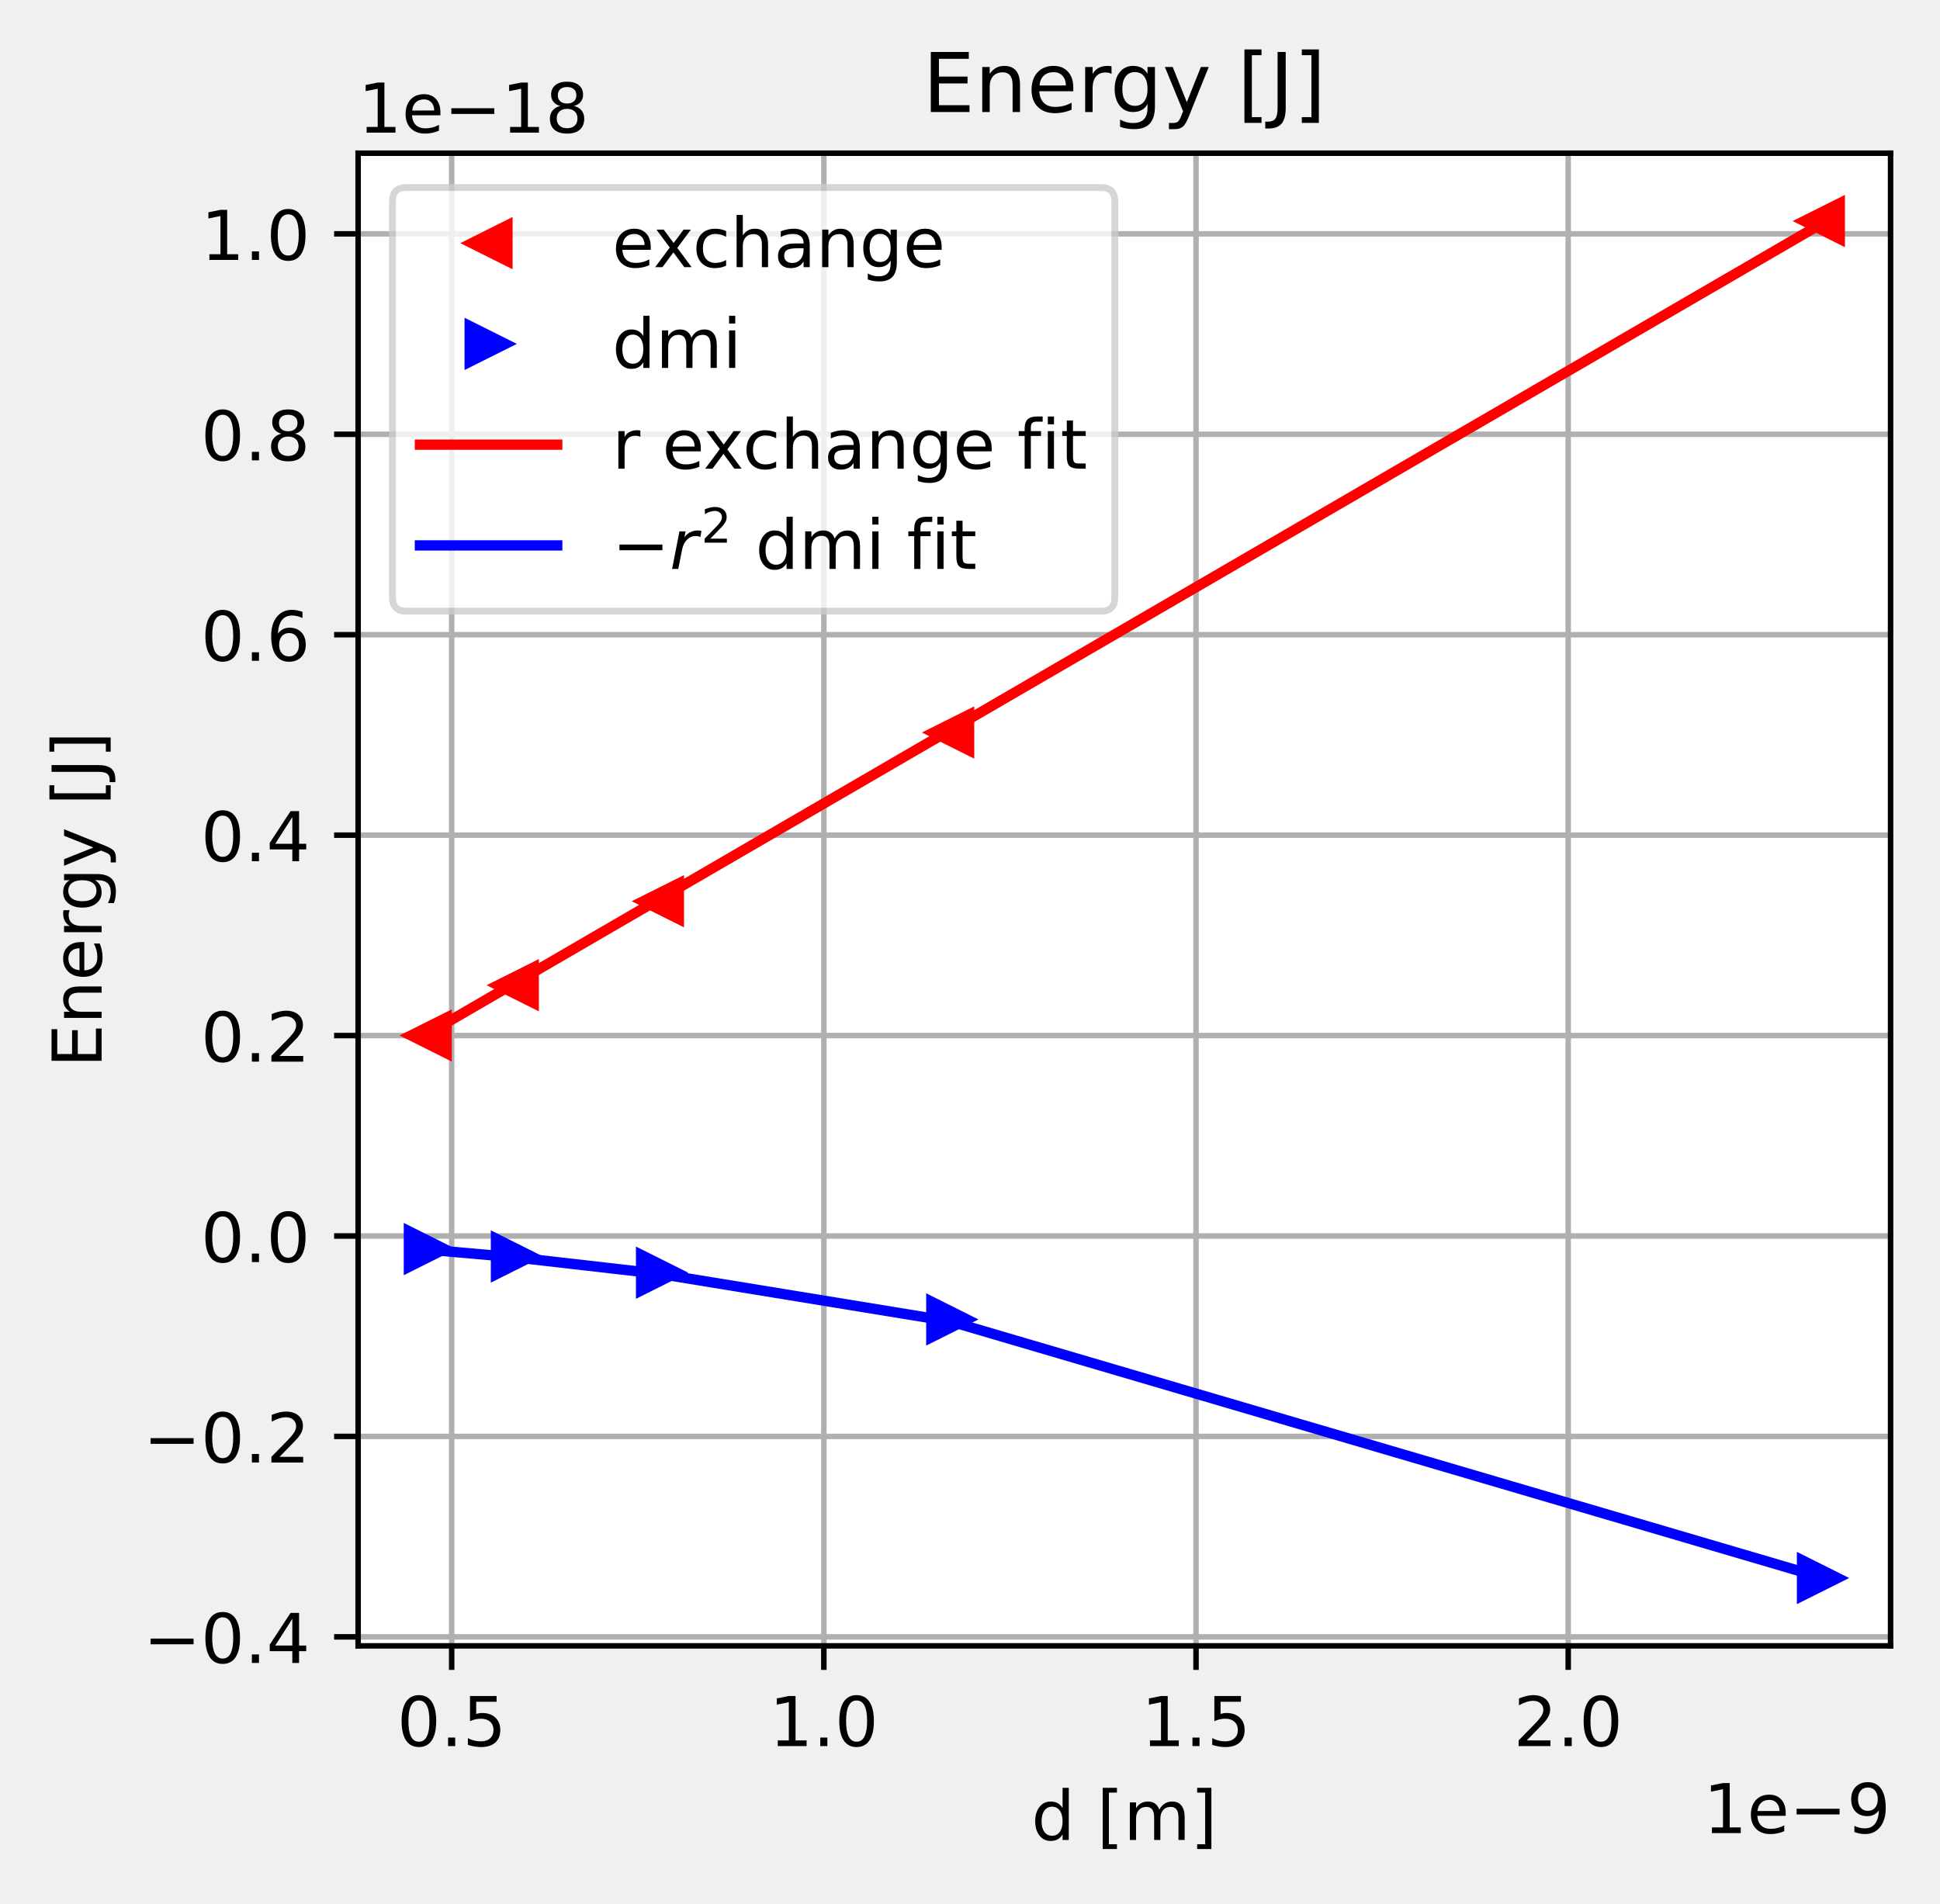
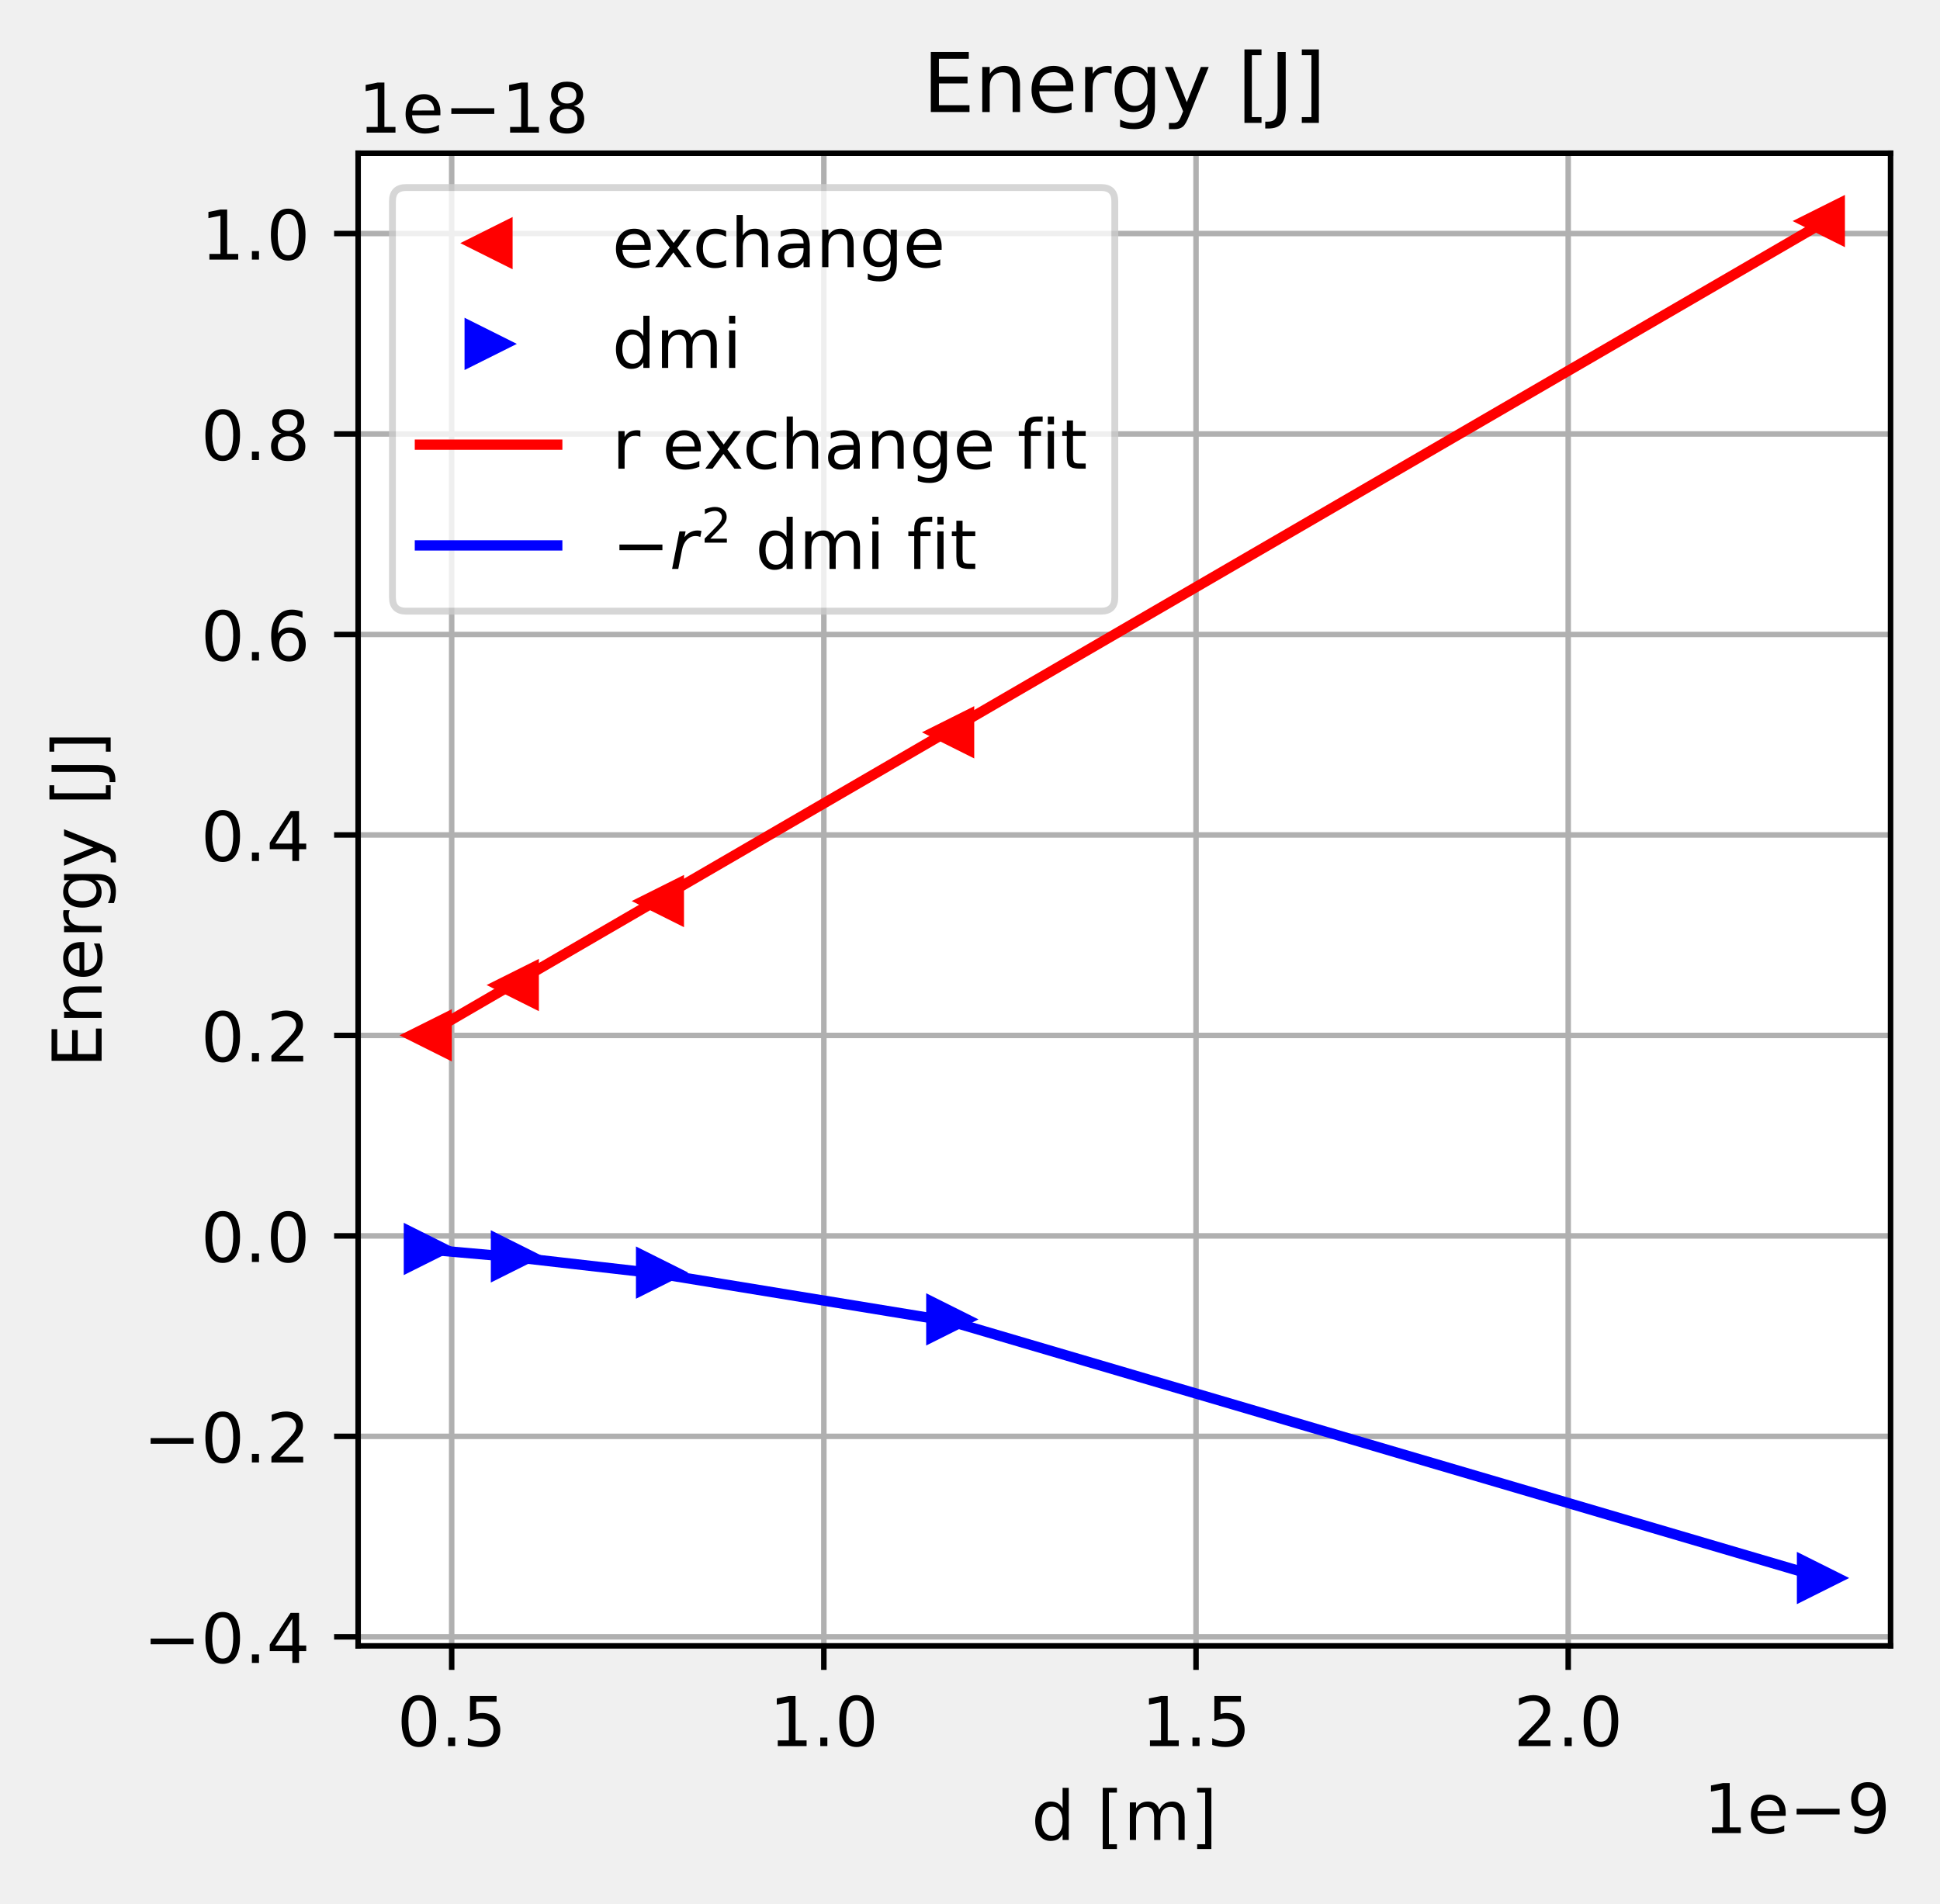
<svg xmlns="http://www.w3.org/2000/svg" xmlns:xlink="http://www.w3.org/1999/xlink" height="277.314pt" version="1.1" viewBox="0 0 282.561 277.314" width="282.561pt">
  <defs>
    <style type="text/css">*{stroke-linecap:butt;stroke-linejoin:round;}</style>
  </defs>
  <g id="figure_1">
    <g id="patch_1">
      <path d="M 0 277.314  L 282.561 277.314  L 282.561 0  L 0 0  z " style="fill:none;" />
    </g>
    <g id="axes_1">
      <g id="patch_2">
        <path d="M 52.161 239.758  L 275.361 239.758  L 275.361 22.318  L 52.161 22.318  z " style="fill:#ffffff;" />
      </g>
      <g id="matplotlib.axis_1">
        <g id="xtick_1">
          <g id="line2d_1">
-             <path clip-path="url(#p288bdb98de)" d="M 65.787 239.758  L 65.787 22.318  " style="fill:none;stroke:#b0b0b0;stroke-linecap:square;stroke-width:0.8;" />
+             <path clip-path="url(#p1b3980ee65)" d="M 65.787 239.758  L 65.787 22.318  " style="fill:none;stroke:#b0b0b0;stroke-linecap:square;stroke-width:0.8;" />
          </g>
          <g id="line2d_2">
            <defs>
-               <path d="M 0 0  L 0 3.5  " id="me25a3de261" style="stroke:#000000;stroke-width:0.8;" />
-             </defs>
-             <g>
-               <use style="stroke:#000000;stroke-width:0.8;" x="65.787" xlink:href="#me25a3de261" y="239.758" />
+               <path d="M 0 0  L 0 3.5  " id="m068a326793" style="stroke:#000000;stroke-width:0.8;" />
+             </defs>
+             <g>
+               <use style="stroke:#000000;stroke-width:0.8;" x="65.787" xlink:href="#m068a326793" y="239.758" />
            </g>
          </g>
          <g id="text_1">
            <g transform="translate(57.83494 254.3566)scale(0.1 -0.1)">
              <defs>
                <path d="M 31.781 66.406  Q 24.172 66.406 20.328 58.906  Q 16.5 51.422 16.5 36.375  Q 16.5 21.391 20.328 13.891  Q 24.172 6.391 31.781 6.391  Q 39.453 6.391 43.281 13.891  Q 47.125 21.391 47.125 36.375  Q 47.125 51.422 43.281 58.906  Q 39.453 66.406 31.781 66.406  z M 31.781 74.219  Q 44.047 74.219 50.516 64.516  Q 56.984 54.828 56.984 36.375  Q 56.984 17.969 50.516 8.266  Q 44.047 -1.422 31.781 -1.422  Q 19.531 -1.422 13.062 8.266  Q 6.594 17.969 6.594 36.375  Q 6.594 54.828 13.062 64.516  Q 19.531 74.219 31.781 74.219  z " id="DejaVuSans-48" />
                <path d="M 10.688 12.406  L 21 12.406  L 21 0  L 10.688 0  z " id="DejaVuSans-46" />
                <path d="M 10.797 72.906  L 49.516 72.906  L 49.516 64.594  L 19.828 64.594  L 19.828 46.734  Q 21.969 47.469 24.109 47.828  Q 26.266 48.188 28.422 48.188  Q 40.625 48.188 47.75 41.5  Q 54.891 34.812 54.891 23.391  Q 54.891 11.625 47.562 5.094  Q 40.234 -1.422 26.906 -1.422  Q 22.312 -1.422 17.547 -0.641  Q 12.797 0.141 7.719 1.703  L 7.719 11.625  Q 12.109 9.234 16.797 8.062  Q 21.484 6.891 26.703 6.891  Q 35.156 6.891 40.078 11.328  Q 45.016 15.766 45.016 23.391  Q 45.016 31 40.078 35.438  Q 35.156 39.891 26.703 39.891  Q 22.75 39.891 18.812 39.016  Q 14.891 38.141 10.797 36.281  z " id="DejaVuSans-53" />
              </defs>
              <use xlink:href="#DejaVuSans-48" />
              <use x="63.623" xlink:href="#DejaVuSans-46" />
              <use x="95.41" xlink:href="#DejaVuSans-53" />
            </g>
          </g>
        </g>
        <g id="xtick_2">
          <g id="line2d_3">
-             <path clip-path="url(#p288bdb98de)" d="M 119.994 239.758  L 119.994 22.318  " style="fill:none;stroke:#b0b0b0;stroke-linecap:square;stroke-width:0.8;" />
+             <path clip-path="url(#p1b3980ee65)" d="M 119.994 239.758  L 119.994 22.318  " style="fill:none;stroke:#b0b0b0;stroke-linecap:square;stroke-width:0.8;" />
          </g>
          <g id="line2d_4">
            <g>
-               <use style="stroke:#000000;stroke-width:0.8;" x="119.994" xlink:href="#me25a3de261" y="239.758" />
+               <use style="stroke:#000000;stroke-width:0.8;" x="119.994" xlink:href="#m068a326793" y="239.758" />
            </g>
          </g>
          <g id="text_2">
            <g transform="translate(112.0423 254.3566)scale(0.1 -0.1)">
              <defs>
                <path d="M 12.406 8.297  L 28.516 8.297  L 28.516 63.922  L 10.984 60.406  L 10.984 69.391  L 28.422 72.906  L 38.281 72.906  L 38.281 8.297  L 54.391 8.297  L 54.391 0  L 12.406 0  z " id="DejaVuSans-49" />
              </defs>
              <use xlink:href="#DejaVuSans-49" />
              <use x="63.623" xlink:href="#DejaVuSans-46" />
              <use x="95.41" xlink:href="#DejaVuSans-48" />
            </g>
          </g>
        </g>
        <g id="xtick_3">
          <g id="line2d_5">
-             <path clip-path="url(#p288bdb98de)" d="M 174.201 239.758  L 174.201 22.318  " style="fill:none;stroke:#b0b0b0;stroke-linecap:square;stroke-width:0.8;" />
+             <path clip-path="url(#p1b3980ee65)" d="M 174.201 239.758  L 174.201 22.318  " style="fill:none;stroke:#b0b0b0;stroke-linecap:square;stroke-width:0.8;" />
          </g>
          <g id="line2d_6">
            <g>
-               <use style="stroke:#000000;stroke-width:0.8;" x="174.201" xlink:href="#me25a3de261" y="239.758" />
+               <use style="stroke:#000000;stroke-width:0.8;" x="174.201" xlink:href="#m068a326793" y="239.758" />
            </g>
          </g>
          <g id="text_3">
            <g transform="translate(166.2497 254.3566)scale(0.1 -0.1)">
              <use xlink:href="#DejaVuSans-49" />
              <use x="63.623" xlink:href="#DejaVuSans-46" />
              <use x="95.41" xlink:href="#DejaVuSans-53" />
            </g>
          </g>
        </g>
        <g id="xtick_4">
          <g id="line2d_7">
-             <path clip-path="url(#p288bdb98de)" d="M 228.409 239.758  L 228.409 22.318  " style="fill:none;stroke:#b0b0b0;stroke-linecap:square;stroke-width:0.8;" />
+             <path clip-path="url(#p1b3980ee65)" d="M 228.409 239.758  L 228.409 22.318  " style="fill:none;stroke:#b0b0b0;stroke-linecap:square;stroke-width:0.8;" />
          </g>
          <g id="line2d_8">
            <g>
-               <use style="stroke:#000000;stroke-width:0.8;" x="228.409" xlink:href="#me25a3de261" y="239.758" />
+               <use style="stroke:#000000;stroke-width:0.8;" x="228.409" xlink:href="#m068a326793" y="239.758" />
            </g>
          </g>
          <g id="text_4">
            <g transform="translate(220.4571 254.3566)scale(0.1 -0.1)">
              <defs>
                <path d="M 19.188 8.297  L 53.609 8.297  L 53.609 0  L 7.328 0  L 7.328 8.297  Q 12.938 14.109 22.625 23.891  Q 32.328 33.688 34.812 36.531  Q 39.547 41.844 41.422 45.531  Q 43.312 49.219 43.312 52.781  Q 43.312 58.594 39.234 62.25  Q 35.156 65.922 28.609 65.922  Q 23.969 65.922 18.812 64.312  Q 13.672 62.703 7.812 59.422  L 7.812 69.391  Q 13.766 71.781 18.938 73  Q 24.125 74.219 28.422 74.219  Q 39.75 74.219 46.484 68.547  Q 53.219 62.891 53.219 53.422  Q 53.219 48.922 51.531 44.891  Q 49.859 40.875 45.406 35.406  Q 44.188 33.984 37.641 27.219  Q 31.109 20.453 19.188 8.297  z " id="DejaVuSans-50" />
              </defs>
              <use xlink:href="#DejaVuSans-50" />
              <use x="63.623" xlink:href="#DejaVuSans-46" />
              <use x="95.41" xlink:href="#DejaVuSans-48" />
            </g>
          </g>
        </g>
        <g id="text_5">
          <g transform="translate(150.2258 268.0347)scale(0.1 -0.1)">
            <defs>
              <path d="M 45.406 46.391  L 45.406 75.984  L 54.391 75.984  L 54.391 0  L 45.406 0  L 45.406 8.203  Q 42.578 3.328 38.25 0.953  Q 33.938 -1.422 27.875 -1.422  Q 17.969 -1.422 11.734 6.484  Q 5.516 14.406 5.516 27.297  Q 5.516 40.188 11.734 48.094  Q 17.969 56 27.875 56  Q 33.938 56 38.25 53.625  Q 42.578 51.266 45.406 46.391  z M 14.797 27.297  Q 14.797 17.391 18.875 11.75  Q 22.953 6.109 30.078 6.109  Q 37.203 6.109 41.297 11.75  Q 45.406 17.391 45.406 27.297  Q 45.406 37.203 41.297 42.844  Q 37.203 48.484 30.078 48.484  Q 22.953 48.484 18.875 42.844  Q 14.797 37.203 14.797 27.297  z " id="DejaVuSans-100" />
              <path id="DejaVuSans-32" />
              <path d="M 8.594 75.984  L 29.297 75.984  L 29.297 69  L 17.578 69  L 17.578 -6.203  L 29.297 -6.203  L 29.297 -13.188  L 8.594 -13.188  z " id="DejaVuSans-91" />
              <path d="M 52 44.188  Q 55.375 50.25 60.062 53.125  Q 64.75 56 71.094 56  Q 79.641 56 84.281 50.016  Q 88.922 44.047 88.922 33.016  L 88.922 0  L 79.891 0  L 79.891 32.719  Q 79.891 40.578 77.094 44.375  Q 74.312 48.188 68.609 48.188  Q 61.625 48.188 57.562 43.547  Q 53.516 38.922 53.516 30.906  L 53.516 0  L 44.484 0  L 44.484 32.719  Q 44.484 40.625 41.703 44.406  Q 38.922 48.188 33.109 48.188  Q 26.219 48.188 22.156 43.531  Q 18.109 38.875 18.109 30.906  L 18.109 0  L 9.078 0  L 9.078 54.688  L 18.109 54.688  L 18.109 46.188  Q 21.188 51.219 25.484 53.609  Q 29.781 56 35.688 56  Q 41.656 56 45.828 52.969  Q 50 49.953 52 44.188  z " id="DejaVuSans-109" />
              <path d="M 30.422 75.984  L 30.422 -13.188  L 9.719 -13.188  L 9.719 -6.203  L 21.391 -6.203  L 21.391 69  L 9.719 69  L 9.719 75.984  z " id="DejaVuSans-93" />
            </defs>
            <use xlink:href="#DejaVuSans-100" />
            <use x="63.477" xlink:href="#DejaVuSans-32" />
            <use x="95.264" xlink:href="#DejaVuSans-91" />
            <use x="134.277" xlink:href="#DejaVuSans-109" />
            <use x="231.689" xlink:href="#DejaVuSans-93" />
          </g>
        </g>
        <g id="text_6">
          <g transform="translate(248.1031 267.0347)scale(0.1 -0.1)">
            <defs>
              <path d="M 56.203 29.594  L 56.203 25.203  L 14.891 25.203  Q 15.484 15.922 20.484 11.062  Q 25.484 6.203 34.422 6.203  Q 39.594 6.203 44.453 7.469  Q 49.312 8.734 54.109 11.281  L 54.109 2.781  Q 49.266 0.734 44.188 -0.344  Q 39.109 -1.422 33.891 -1.422  Q 20.797 -1.422 13.156 6.188  Q 5.516 13.812 5.516 26.812  Q 5.516 40.234 12.766 48.109  Q 20.016 56 32.328 56  Q 43.359 56 49.781 48.891  Q 56.203 41.797 56.203 29.594  z M 47.219 32.234  Q 47.125 39.594 43.094 43.984  Q 39.062 48.391 32.422 48.391  Q 24.906 48.391 20.391 44.141  Q 15.875 39.891 15.188 32.172  z " id="DejaVuSans-101" />
              <path d="M 10.594 35.5  L 73.188 35.5  L 73.188 27.203  L 10.594 27.203  z " id="DejaVuSans-8722" />
              <path d="M 10.984 1.516  L 10.984 10.5  Q 14.703 8.734 18.5 7.812  Q 22.312 6.891 25.984 6.891  Q 35.75 6.891 40.891 13.453  Q 46.047 20.016 46.781 33.406  Q 43.953 29.203 39.594 26.953  Q 35.25 24.703 29.984 24.703  Q 19.047 24.703 12.672 31.312  Q 6.297 37.938 6.297 49.422  Q 6.297 60.641 12.938 67.422  Q 19.578 74.219 30.609 74.219  Q 43.266 74.219 49.922 64.516  Q 56.594 54.828 56.594 36.375  Q 56.594 19.141 48.406 8.859  Q 40.234 -1.422 26.422 -1.422  Q 22.703 -1.422 18.891 -0.688  Q 15.094 0.047 10.984 1.516  z M 30.609 32.422  Q 37.25 32.422 41.125 36.953  Q 45.016 41.5 45.016 49.422  Q 45.016 57.281 41.125 61.844  Q 37.25 66.406 30.609 66.406  Q 23.969 66.406 20.094 61.844  Q 16.219 57.281 16.219 49.422  Q 16.219 41.5 20.094 36.953  Q 23.969 32.422 30.609 32.422  z " id="DejaVuSans-57" />
            </defs>
            <use xlink:href="#DejaVuSans-49" />
            <use x="63.623" xlink:href="#DejaVuSans-101" />
            <use x="125.146" xlink:href="#DejaVuSans-8722" />
            <use x="208.936" xlink:href="#DejaVuSans-57" />
          </g>
        </g>
      </g>
      <g id="matplotlib.axis_2">
        <g id="ytick_1">
          <g id="line2d_9">
-             <path clip-path="url(#p288bdb98de)" d="M 52.161 238.447  L 275.361 238.447  " style="fill:none;stroke:#b0b0b0;stroke-linecap:square;stroke-width:0.8;" />
+             <path clip-path="url(#p1b3980ee65)" d="M 52.161 238.445  L 275.361 238.445  " style="fill:none;stroke:#b0b0b0;stroke-linecap:square;stroke-width:0.8;" />
          </g>
          <g id="line2d_10">
            <defs>
-               <path d="M 0 0  L -3.5 0  " id="m325ac404eb" style="stroke:#000000;stroke-width:0.8;" />
-             </defs>
-             <g>
-               <use style="stroke:#000000;stroke-width:0.8;" x="52.161" xlink:href="#m325ac404eb" y="238.447" />
+               <path d="M 0 0  L -3.5 0  " id="m5332907605" style="stroke:#000000;stroke-width:0.8;" />
+             </defs>
+             <g>
+               <use style="stroke:#000000;stroke-width:0.8;" x="52.161" xlink:href="#m5332907605" y="238.445" />
            </g>
          </g>
          <g id="text_7">
-             <g transform="translate(20.87813 242.2461)scale(0.1 -0.1)">
+             <g transform="translate(20.87813 242.2438)scale(0.1 -0.1)">
              <defs>
                <path d="M 37.797 64.312  L 12.891 25.391  L 37.797 25.391  z M 35.203 72.906  L 47.609 72.906  L 47.609 25.391  L 58.016 25.391  L 58.016 17.188  L 47.609 17.188  L 47.609 0  L 37.797 0  L 37.797 17.188  L 4.891 17.188  L 4.891 26.703  z " id="DejaVuSans-52" />
              </defs>
              <use xlink:href="#DejaVuSans-8722" />
              <use x="83.789" xlink:href="#DejaVuSans-48" />
              <use x="147.412" xlink:href="#DejaVuSans-46" />
              <use x="179.199" xlink:href="#DejaVuSans-52" />
            </g>
          </g>
        </g>
        <g id="ytick_2">
          <g id="line2d_11">
-             <path clip-path="url(#p288bdb98de)" d="M 52.161 209.249  L 275.361 209.249  " style="fill:none;stroke:#b0b0b0;stroke-linecap:square;stroke-width:0.8;" />
+             <path clip-path="url(#p1b3980ee65)" d="M 52.161 209.241  L 275.361 209.241  " style="fill:none;stroke:#b0b0b0;stroke-linecap:square;stroke-width:0.8;" />
          </g>
          <g id="line2d_12">
            <g>
-               <use style="stroke:#000000;stroke-width:0.8;" x="52.161" xlink:href="#m325ac404eb" y="209.249" />
+               <use style="stroke:#000000;stroke-width:0.8;" x="52.161" xlink:href="#m5332907605" y="209.241" />
            </g>
          </g>
          <g id="text_8">
-             <g transform="translate(20.87813 213.0485)scale(0.1 -0.1)">
+             <g transform="translate(20.87813 213.0399)scale(0.1 -0.1)">
              <use xlink:href="#DejaVuSans-8722" />
              <use x="83.789" xlink:href="#DejaVuSans-48" />
              <use x="147.412" xlink:href="#DejaVuSans-46" />
              <use x="179.199" xlink:href="#DejaVuSans-50" />
            </g>
          </g>
        </g>
        <g id="ytick_3">
          <g id="line2d_13">
-             <path clip-path="url(#p288bdb98de)" d="M 52.161 180.052  L 275.361 180.052  " style="fill:none;stroke:#b0b0b0;stroke-linecap:square;stroke-width:0.8;" />
+             <path clip-path="url(#p1b3980ee65)" d="M 52.161 180.037  L 275.361 180.037  " style="fill:none;stroke:#b0b0b0;stroke-linecap:square;stroke-width:0.8;" />
          </g>
          <g id="line2d_14">
            <g>
-               <use style="stroke:#000000;stroke-width:0.8;" x="52.161" xlink:href="#m325ac404eb" y="180.052" />
+               <use style="stroke:#000000;stroke-width:0.8;" x="52.161" xlink:href="#m5332907605" y="180.037" />
            </g>
          </g>
          <g id="text_9">
-             <g transform="translate(29.25781 183.8509)scale(0.1 -0.1)">
+             <g transform="translate(29.25781 183.8361)scale(0.1 -0.1)">
              <use xlink:href="#DejaVuSans-48" />
              <use x="63.623" xlink:href="#DejaVuSans-46" />
              <use x="95.41" xlink:href="#DejaVuSans-48" />
            </g>
          </g>
        </g>
        <g id="ytick_4">
          <g id="line2d_15">
-             <path clip-path="url(#p288bdb98de)" d="M 52.161 150.854  L 275.361 150.854  " style="fill:none;stroke:#b0b0b0;stroke-linecap:square;stroke-width:0.8;" />
+             <path clip-path="url(#p1b3980ee65)" d="M 52.161 150.833  L 275.361 150.833  " style="fill:none;stroke:#b0b0b0;stroke-linecap:square;stroke-width:0.8;" />
          </g>
          <g id="line2d_16">
            <g>
-               <use style="stroke:#000000;stroke-width:0.8;" x="52.161" xlink:href="#m325ac404eb" y="150.854" />
+               <use style="stroke:#000000;stroke-width:0.8;" x="52.161" xlink:href="#m5332907605" y="150.833" />
            </g>
          </g>
          <g id="text_10">
-             <g transform="translate(29.25781 154.6533)scale(0.1 -0.1)">
+             <g transform="translate(29.25781 154.6322)scale(0.1 -0.1)">
              <use xlink:href="#DejaVuSans-48" />
              <use x="63.623" xlink:href="#DejaVuSans-46" />
              <use x="95.41" xlink:href="#DejaVuSans-50" />
            </g>
          </g>
        </g>
        <g id="ytick_5">
          <g id="line2d_17">
-             <path clip-path="url(#p288bdb98de)" d="M 52.161 121.657  L 275.361 121.657  " style="fill:none;stroke:#b0b0b0;stroke-linecap:square;stroke-width:0.8;" />
+             <path clip-path="url(#p1b3980ee65)" d="M 52.161 121.629  L 275.361 121.629  " style="fill:none;stroke:#b0b0b0;stroke-linecap:square;stroke-width:0.8;" />
          </g>
          <g id="line2d_18">
            <g>
-               <use style="stroke:#000000;stroke-width:0.8;" x="52.161" xlink:href="#m325ac404eb" y="121.657" />
+               <use style="stroke:#000000;stroke-width:0.8;" x="52.161" xlink:href="#m5332907605" y="121.629" />
            </g>
          </g>
          <g id="text_11">
-             <g transform="translate(29.25781 125.4558)scale(0.1 -0.1)">
+             <g transform="translate(29.25781 125.4284)scale(0.1 -0.1)">
              <use xlink:href="#DejaVuSans-48" />
              <use x="63.623" xlink:href="#DejaVuSans-46" />
              <use x="95.41" xlink:href="#DejaVuSans-52" />
            </g>
          </g>
        </g>
        <g id="ytick_6">
          <g id="line2d_19">
-             <path clip-path="url(#p288bdb98de)" d="M 52.161 92.459  L 275.361 92.459  " style="fill:none;stroke:#b0b0b0;stroke-linecap:square;stroke-width:0.8;" />
+             <path clip-path="url(#p1b3980ee65)" d="M 52.161 92.425  L 275.361 92.425  " style="fill:none;stroke:#b0b0b0;stroke-linecap:square;stroke-width:0.8;" />
          </g>
          <g id="line2d_20">
            <g>
-               <use style="stroke:#000000;stroke-width:0.8;" x="52.161" xlink:href="#m325ac404eb" y="92.459" />
+               <use style="stroke:#000000;stroke-width:0.8;" x="52.161" xlink:href="#m5332907605" y="92.425" />
            </g>
          </g>
          <g id="text_12">
-             <g transform="translate(29.25781 96.25817)scale(0.1 -0.1)">
+             <g transform="translate(29.25781 96.22453)scale(0.1 -0.1)">
              <defs>
                <path d="M 33.016 40.375  Q 26.375 40.375 22.484 35.828  Q 18.609 31.297 18.609 23.391  Q 18.609 15.531 22.484 10.953  Q 26.375 6.391 33.016 6.391  Q 39.656 6.391 43.531 10.953  Q 47.406 15.531 47.406 23.391  Q 47.406 31.297 43.531 35.828  Q 39.656 40.375 33.016 40.375  z M 52.594 71.297  L 52.594 62.312  Q 48.875 64.062 45.094 64.984  Q 41.312 65.922 37.594 65.922  Q 27.828 65.922 22.672 59.328  Q 17.531 52.734 16.797 39.406  Q 19.672 43.656 24.016 45.922  Q 28.375 48.188 33.594 48.188  Q 44.578 48.188 50.953 41.516  Q 57.328 34.859 57.328 23.391  Q 57.328 12.156 50.688 5.359  Q 44.047 -1.422 33.016 -1.422  Q 20.359 -1.422 13.672 8.266  Q 6.984 17.969 6.984 36.375  Q 6.984 53.656 15.188 63.938  Q 23.391 74.219 37.203 74.219  Q 40.922 74.219 44.703 73.484  Q 48.484 72.75 52.594 71.297  z " id="DejaVuSans-54" />
              </defs>
              <use xlink:href="#DejaVuSans-48" />
              <use x="63.623" xlink:href="#DejaVuSans-46" />
              <use x="95.41" xlink:href="#DejaVuSans-54" />
            </g>
          </g>
        </g>
        <g id="ytick_7">
          <g id="line2d_21">
-             <path clip-path="url(#p288bdb98de)" d="M 52.161 63.261  L 275.361 63.261  " style="fill:none;stroke:#b0b0b0;stroke-linecap:square;stroke-width:0.8;" />
+             <path clip-path="url(#p1b3980ee65)" d="M 52.161 63.221  L 275.361 63.221  " style="fill:none;stroke:#b0b0b0;stroke-linecap:square;stroke-width:0.8;" />
          </g>
          <g id="line2d_22">
            <g>
-               <use style="stroke:#000000;stroke-width:0.8;" x="52.161" xlink:href="#m325ac404eb" y="63.261" />
+               <use style="stroke:#000000;stroke-width:0.8;" x="52.161" xlink:href="#m5332907605" y="63.221" />
            </g>
          </g>
          <g id="text_13">
-             <g transform="translate(29.25781 67.06058)scale(0.1 -0.1)">
+             <g transform="translate(29.25781 67.02069)scale(0.1 -0.1)">
              <defs>
                <path d="M 31.781 34.625  Q 24.75 34.625 20.719 30.859  Q 16.703 27.094 16.703 20.516  Q 16.703 13.922 20.719 10.156  Q 24.75 6.391 31.781 6.391  Q 38.812 6.391 42.859 10.172  Q 46.922 13.969 46.922 20.516  Q 46.922 27.094 42.891 30.859  Q 38.875 34.625 31.781 34.625  z M 21.922 38.812  Q 15.578 40.375 12.031 44.719  Q 8.5 49.078 8.5 55.328  Q 8.5 64.062 14.719 69.141  Q 20.953 74.219 31.781 74.219  Q 42.672 74.219 48.875 69.141  Q 55.078 64.062 55.078 55.328  Q 55.078 49.078 51.531 44.719  Q 48 40.375 41.703 38.812  Q 48.828 37.156 52.797 32.312  Q 56.781 27.484 56.781 20.516  Q 56.781 9.906 50.312 4.234  Q 43.844 -1.422 31.781 -1.422  Q 19.734 -1.422 13.25 4.234  Q 6.781 9.906 6.781 20.516  Q 6.781 27.484 10.781 32.312  Q 14.797 37.156 21.922 38.812  z M 18.312 54.391  Q 18.312 48.734 21.844 45.562  Q 25.391 42.391 31.781 42.391  Q 38.141 42.391 41.719 45.562  Q 45.312 48.734 45.312 54.391  Q 45.312 60.062 41.719 63.234  Q 38.141 66.406 31.781 66.406  Q 25.391 66.406 21.844 63.234  Q 18.312 60.062 18.312 54.391  z " id="DejaVuSans-56" />
              </defs>
              <use xlink:href="#DejaVuSans-48" />
              <use x="63.623" xlink:href="#DejaVuSans-46" />
              <use x="95.41" xlink:href="#DejaVuSans-56" />
            </g>
          </g>
        </g>
        <g id="ytick_8">
          <g id="line2d_23">
-             <path clip-path="url(#p288bdb98de)" d="M 52.161 34.064  L 275.361 34.064  " style="fill:none;stroke:#b0b0b0;stroke-linecap:square;stroke-width:0.8;" />
+             <path clip-path="url(#p1b3980ee65)" d="M 52.161 34.018  L 275.361 34.018  " style="fill:none;stroke:#b0b0b0;stroke-linecap:square;stroke-width:0.8;" />
          </g>
          <g id="line2d_24">
            <g>
-               <use style="stroke:#000000;stroke-width:0.8;" x="52.161" xlink:href="#m325ac404eb" y="34.064" />
+               <use style="stroke:#000000;stroke-width:0.8;" x="52.161" xlink:href="#m5332907605" y="34.018" />
            </g>
          </g>
          <g id="text_14">
-             <g transform="translate(29.25781 37.86299)scale(0.1 -0.1)">
+             <g transform="translate(29.25781 37.81684)scale(0.1 -0.1)">
              <use xlink:href="#DejaVuSans-49" />
              <use x="63.623" xlink:href="#DejaVuSans-46" />
              <use x="95.41" xlink:href="#DejaVuSans-48" />
            </g>
          </g>
        </g>
        <g id="text_15">
          <g transform="translate(14.79844 155.51)rotate(-90)scale(0.1 -0.1)">
            <defs>
              <path d="M 9.812 72.906  L 55.906 72.906  L 55.906 64.594  L 19.672 64.594  L 19.672 43.016  L 54.391 43.016  L 54.391 34.719  L 19.672 34.719  L 19.672 8.297  L 56.781 8.297  L 56.781 0  L 9.812 0  z " id="DejaVuSans-69" />
              <path d="M 54.891 33.016  L 54.891 0  L 45.906 0  L 45.906 32.719  Q 45.906 40.484 42.875 44.328  Q 39.844 48.188 33.797 48.188  Q 26.516 48.188 22.312 43.547  Q 18.109 38.922 18.109 30.906  L 18.109 0  L 9.078 0  L 9.078 54.688  L 18.109 54.688  L 18.109 46.188  Q 21.344 51.125 25.703 53.562  Q 30.078 56 35.797 56  Q 45.219 56 50.047 50.172  Q 54.891 44.344 54.891 33.016  z " id="DejaVuSans-110" />
              <path d="M 41.109 46.297  Q 39.594 47.172 37.812 47.578  Q 36.031 48 33.891 48  Q 26.266 48 22.188 43.047  Q 18.109 38.094 18.109 28.812  L 18.109 0  L 9.078 0  L 9.078 54.688  L 18.109 54.688  L 18.109 46.188  Q 20.953 51.172 25.484 53.578  Q 30.031 56 36.531 56  Q 37.453 56 38.578 55.875  Q 39.703 55.766 41.062 55.516  z " id="DejaVuSans-114" />
              <path d="M 45.406 27.984  Q 45.406 37.75 41.375 43.109  Q 37.359 48.484 30.078 48.484  Q 22.859 48.484 18.828 43.109  Q 14.797 37.75 14.797 27.984  Q 14.797 18.266 18.828 12.891  Q 22.859 7.516 30.078 7.516  Q 37.359 7.516 41.375 12.891  Q 45.406 18.266 45.406 27.984  z M 54.391 6.781  Q 54.391 -7.172 48.188 -13.984  Q 42 -20.797 29.203 -20.797  Q 24.469 -20.797 20.266 -20.094  Q 16.062 -19.391 12.109 -17.922  L 12.109 -9.188  Q 16.062 -11.328 19.922 -12.344  Q 23.781 -13.375 27.781 -13.375  Q 36.625 -13.375 41.016 -8.766  Q 45.406 -4.156 45.406 5.172  L 45.406 9.625  Q 42.625 4.781 38.281 2.391  Q 33.938 0 27.875 0  Q 17.828 0 11.672 7.656  Q 5.516 15.328 5.516 27.984  Q 5.516 40.672 11.672 48.328  Q 17.828 56 27.875 56  Q 33.938 56 38.281 53.609  Q 42.625 51.219 45.406 46.391  L 45.406 54.688  L 54.391 54.688  z " id="DejaVuSans-103" />
              <path d="M 32.172 -5.078  Q 28.375 -14.844 24.75 -17.812  Q 21.141 -20.797 15.094 -20.797  L 7.906 -20.797  L 7.906 -13.281  L 13.188 -13.281  Q 16.891 -13.281 18.938 -11.516  Q 21 -9.766 23.484 -3.219  L 25.094 0.875  L 2.984 54.688  L 12.5 54.688  L 29.594 11.922  L 46.688 54.688  L 56.203 54.688  z " id="DejaVuSans-121" />
              <path d="M 9.812 72.906  L 19.672 72.906  L 19.672 5.078  Q 19.672 -8.109 14.672 -14.062  Q 9.672 -20.016 -1.422 -20.016  L -5.172 -20.016  L -5.172 -11.719  L -2.094 -11.719  Q 4.438 -11.719 7.125 -8.047  Q 9.812 -4.391 9.812 5.078  z " id="DejaVuSans-74" />
            </defs>
            <use xlink:href="#DejaVuSans-69" />
            <use x="63.184" xlink:href="#DejaVuSans-110" />
            <use x="126.562" xlink:href="#DejaVuSans-101" />
            <use x="188.086" xlink:href="#DejaVuSans-114" />
            <use x="227.449" xlink:href="#DejaVuSans-103" />
            <use x="290.926" xlink:href="#DejaVuSans-121" />
            <use x="350.105" xlink:href="#DejaVuSans-32" />
            <use x="381.893" xlink:href="#DejaVuSans-91" />
            <use x="420.906" xlink:href="#DejaVuSans-74" />
            <use x="450.398" xlink:href="#DejaVuSans-93" />
          </g>
        </g>
        <g id="text_16">
          <g transform="translate(52.16094 19.31812)scale(0.1 -0.1)">
            <use xlink:href="#DejaVuSans-49" />
            <use x="63.623" xlink:href="#DejaVuSans-101" />
            <use x="125.146" xlink:href="#DejaVuSans-8722" />
            <use x="208.936" xlink:href="#DejaVuSans-49" />
            <use x="272.559" xlink:href="#DejaVuSans-56" />
          </g>
        </g>
      </g>
      <g id="line2d_25">
        <defs>
-           <path d="M -3 -0  L 3 3  L 3 -3  z " id="m7e8b4e6f83" style="stroke:#ff0000;stroke-linejoin:miter;" />
+           <path d="M -3 -0  L 3 3  L 3 -3  z " id="m2170ecb183" style="stroke:#ff0000;stroke-linejoin:miter;" />
        </defs>
-         <g clip-path="url(#p288bdb98de)">
-           <use style="fill:#ff0000;stroke:#ff0000;stroke-linejoin:miter;" x="265.215" xlink:href="#m7e8b4e6f83" y="32.202" />
-           <use style="fill:#ff0000;stroke:#ff0000;stroke-linejoin:miter;" x="138.397" xlink:href="#m7e8b4e6f83" y="106.706" />
-           <use style="fill:#ff0000;stroke:#ff0000;stroke-linejoin:miter;" x="96.125" xlink:href="#m7e8b4e6f83" y="131.284" />
-           <use style="fill:#ff0000;stroke:#ff0000;stroke-linejoin:miter;" x="74.988" xlink:href="#m7e8b4e6f83" y="143.517" />
-           <use style="fill:#ff0000;stroke:#ff0000;stroke-linejoin:miter;" x="62.306" xlink:href="#m7e8b4e6f83" y="150.84" />
+         <g clip-path="url(#p1b3980ee65)">
+           <use style="fill:#ff0000;stroke:#ff0000;stroke-linejoin:miter;" x="265.215" xlink:href="#m2170ecb183" y="32.202" />
+           <use style="fill:#ff0000;stroke:#ff0000;stroke-linejoin:miter;" x="138.397" xlink:href="#m2170ecb183" y="106.677" />
+           <use style="fill:#ff0000;stroke:#ff0000;stroke-linejoin:miter;" x="96.125" xlink:href="#m2170ecb183" y="131.258" />
+           <use style="fill:#ff0000;stroke:#ff0000;stroke-linejoin:miter;" x="74.988" xlink:href="#m2170ecb183" y="143.493" />
+           <use style="fill:#ff0000;stroke:#ff0000;stroke-linejoin:miter;" x="62.306" xlink:href="#m2170ecb183" y="150.818" />
        </g>
      </g>
      <g id="line2d_26">
        <defs>
-           <path d="M 3 0  L -3 -3  L -3 3  z " id="m9634564382" style="stroke:#0000ff;stroke-linejoin:miter;" />
+           <path d="M 3 0  L -3 -3  L -3 3  z " id="m113b9cf02d" style="stroke:#0000ff;stroke-linejoin:miter;" />
        </defs>
-         <g clip-path="url(#p288bdb98de)">
-           <use style="fill:#0000ff;stroke:#0000ff;stroke-linejoin:miter;" x="265.215" xlink:href="#m9634564382" y="229.874" />
-           <use style="fill:#0000ff;stroke:#0000ff;stroke-linejoin:miter;" x="138.397" xlink:href="#m9634564382" y="192.207" />
-           <use style="fill:#0000ff;stroke:#0000ff;stroke-linejoin:miter;" x="96.125" xlink:href="#m9634564382" y="185.396" />
-           <use style="fill:#0000ff;stroke:#0000ff;stroke-linejoin:miter;" x="74.988" xlink:href="#m9634564382" y="183.037" />
-           <use style="fill:#0000ff;stroke:#0000ff;stroke-linejoin:miter;" x="62.306" xlink:href="#m9634564382" y="181.953" />
+         <g clip-path="url(#p1b3980ee65)">
+           <use style="fill:#0000ff;stroke:#0000ff;stroke-linejoin:miter;" x="265.215" xlink:href="#m113b9cf02d" y="229.874" />
+           <use style="fill:#0000ff;stroke:#0000ff;stroke-linejoin:miter;" x="138.397" xlink:href="#m113b9cf02d" y="192.198" />
+           <use style="fill:#0000ff;stroke:#0000ff;stroke-linejoin:miter;" x="96.125" xlink:href="#m113b9cf02d" y="185.384" />
+           <use style="fill:#0000ff;stroke:#0000ff;stroke-linejoin:miter;" x="74.988" xlink:href="#m113b9cf02d" y="183.024" />
+           <use style="fill:#0000ff;stroke:#0000ff;stroke-linejoin:miter;" x="62.306" xlink:href="#m113b9cf02d" y="181.939" />
        </g>
      </g>
      <g id="line2d_27">
-         <path clip-path="url(#p288bdb98de)" d="M 265.215 32.639  L 138.397 106.345  L 96.125 130.914  L 74.988 143.199  L 62.306 150.569  " style="fill:none;stroke:#ff0000;stroke-linecap:square;stroke-width:1.5;" />
+         <path clip-path="url(#p1b3980ee65)" d="M 265.215 32.625  L 138.397 106.331  L 96.125 130.899  L 74.988 143.184  L 62.306 150.554  " style="fill:none;stroke:#ff0000;stroke-linecap:square;stroke-width:1.5;" />
      </g>
      <g id="line2d_28">
-         <path clip-path="url(#p288bdb98de)" d="M 265.215 229.774  L 138.397 192.482  L 96.125 185.576  L 74.988 183.159  L 62.306 182.041  " style="fill:none;stroke:#0000ff;stroke-linecap:square;stroke-width:1.5;" />
+         <path clip-path="url(#p1b3980ee65)" d="M 265.215 229.775  L 138.397 192.471  L 96.125 185.563  L 74.988 183.145  L 62.306 182.026  " style="fill:none;stroke:#0000ff;stroke-linecap:square;stroke-width:1.5;" />
      </g>
      <g id="patch_3">
        <path d="M 52.161 239.758  L 52.161 22.318  " style="fill:none;stroke:#000000;stroke-linecap:square;stroke-linejoin:miter;stroke-width:0.8;" />
      </g>
      <g id="patch_4">
        <path d="M 275.361 239.758  L 275.361 22.318  " style="fill:none;stroke:#000000;stroke-linecap:square;stroke-linejoin:miter;stroke-width:0.8;" />
      </g>
      <g id="patch_5">
        <path d="M 52.161 239.758  L 275.361 239.758  " style="fill:none;stroke:#000000;stroke-linecap:square;stroke-linejoin:miter;stroke-width:0.8;" />
      </g>
      <g id="patch_6">
        <path d="M 52.161 22.318  L 275.361 22.318  " style="fill:none;stroke:#000000;stroke-linecap:square;stroke-linejoin:miter;stroke-width:0.8;" />
      </g>
      <g id="text_17">
        <g transform="translate(134.3947 16.31812)scale(0.12 -0.12)">
          <use xlink:href="#DejaVuSans-69" />
          <use x="63.184" xlink:href="#DejaVuSans-110" />
          <use x="126.562" xlink:href="#DejaVuSans-101" />
          <use x="188.086" xlink:href="#DejaVuSans-114" />
          <use x="227.449" xlink:href="#DejaVuSans-103" />
          <use x="290.926" xlink:href="#DejaVuSans-121" />
          <use x="350.105" xlink:href="#DejaVuSans-32" />
          <use x="381.893" xlink:href="#DejaVuSans-91" />
          <use x="420.906" xlink:href="#DejaVuSans-74" />
          <use x="450.398" xlink:href="#DejaVuSans-93" />
        </g>
      </g>
      <g id="legend_1">
        <g id="patch_7">
          <path d="M 59.161 89.031  L 160.372 89.031  Q 162.372 89.031 162.372 87.031  L 162.372 29.318  Q 162.372 27.318 160.372 27.318  L 59.161 27.318  Q 57.161 27.318 57.161 29.318  L 57.161 87.031  Q 57.161 89.031 59.161 89.031  z " style="fill:#ffffff;opacity:0.8;stroke:#cccccc;stroke-linejoin:miter;" />
        </g>
        <g id="line2d_29" />
        <g id="line2d_30">
          <g>
-             <use style="fill:#ff0000;stroke:#ff0000;stroke-linejoin:miter;" x="71.161" xlink:href="#m7e8b4e6f83" y="35.417" />
+             <use style="fill:#ff0000;stroke:#ff0000;stroke-linejoin:miter;" x="71.161" xlink:href="#m2170ecb183" y="35.417" />
          </g>
        </g>
        <g id="text_18">
          <g transform="translate(89.16094 38.91656)scale(0.1 -0.1)">
            <defs>
              <path d="M 54.891 54.688  L 35.109 28.078  L 55.906 0  L 45.312 0  L 29.391 21.484  L 13.484 0  L 2.875 0  L 24.125 28.609  L 4.688 54.688  L 15.281 54.688  L 29.781 35.203  L 44.281 54.688  z " id="DejaVuSans-120" />
              <path d="M 48.781 52.594  L 48.781 44.188  Q 44.969 46.297 41.141 47.344  Q 37.312 48.391 33.406 48.391  Q 24.656 48.391 19.812 42.844  Q 14.984 37.312 14.984 27.297  Q 14.984 17.281 19.812 11.734  Q 24.656 6.203 33.406 6.203  Q 37.312 6.203 41.141 7.25  Q 44.969 8.297 48.781 10.406  L 48.781 2.094  Q 45.016 0.344 40.984 -0.531  Q 36.969 -1.422 32.422 -1.422  Q 20.062 -1.422 12.781 6.344  Q 5.516 14.109 5.516 27.297  Q 5.516 40.672 12.859 48.328  Q 20.219 56 33.016 56  Q 37.156 56 41.109 55.141  Q 45.062 54.297 48.781 52.594  z " id="DejaVuSans-99" />
              <path d="M 54.891 33.016  L 54.891 0  L 45.906 0  L 45.906 32.719  Q 45.906 40.484 42.875 44.328  Q 39.844 48.188 33.797 48.188  Q 26.516 48.188 22.312 43.547  Q 18.109 38.922 18.109 30.906  L 18.109 0  L 9.078 0  L 9.078 75.984  L 18.109 75.984  L 18.109 46.188  Q 21.344 51.125 25.703 53.562  Q 30.078 56 35.797 56  Q 45.219 56 50.047 50.172  Q 54.891 44.344 54.891 33.016  z " id="DejaVuSans-104" />
              <path d="M 34.281 27.484  Q 23.391 27.484 19.188 25  Q 14.984 22.516 14.984 16.5  Q 14.984 11.719 18.141 8.906  Q 21.297 6.109 26.703 6.109  Q 34.188 6.109 38.703 11.406  Q 43.219 16.703 43.219 25.484  L 43.219 27.484  z M 52.203 31.203  L 52.203 0  L 43.219 0  L 43.219 8.297  Q 40.141 3.328 35.547 0.953  Q 30.953 -1.422 24.312 -1.422  Q 15.922 -1.422 10.953 3.297  Q 6 8.016 6 15.922  Q 6 25.141 12.172 29.828  Q 18.359 34.516 30.609 34.516  L 43.219 34.516  L 43.219 35.406  Q 43.219 41.609 39.141 45  Q 35.062 48.391 27.688 48.391  Q 23 48.391 18.547 47.266  Q 14.109 46.141 10.016 43.891  L 10.016 52.203  Q 14.938 54.109 19.578 55.047  Q 24.219 56 28.609 56  Q 40.484 56 46.344 49.844  Q 52.203 43.703 52.203 31.203  z " id="DejaVuSans-97" />
            </defs>
            <use xlink:href="#DejaVuSans-101" />
            <use x="59.773" xlink:href="#DejaVuSans-120" />
            <use x="117.203" xlink:href="#DejaVuSans-99" />
            <use x="172.184" xlink:href="#DejaVuSans-104" />
            <use x="235.562" xlink:href="#DejaVuSans-97" />
            <use x="296.842" xlink:href="#DejaVuSans-110" />
            <use x="360.221" xlink:href="#DejaVuSans-103" />
            <use x="423.697" xlink:href="#DejaVuSans-101" />
          </g>
        </g>
        <g id="line2d_31" />
        <g id="line2d_32">
          <g>
-             <use style="fill:#0000ff;stroke:#0000ff;stroke-linejoin:miter;" x="71.161" xlink:href="#m9634564382" y="50.095" />
+             <use style="fill:#0000ff;stroke:#0000ff;stroke-linejoin:miter;" x="71.161" xlink:href="#m113b9cf02d" y="50.095" />
          </g>
        </g>
        <g id="text_19">
          <g transform="translate(89.16094 53.59469)scale(0.1 -0.1)">
            <defs>
              <path d="M 9.422 54.688  L 18.406 54.688  L 18.406 0  L 9.422 0  z M 9.422 75.984  L 18.406 75.984  L 18.406 64.594  L 9.422 64.594  z " id="DejaVuSans-105" />
            </defs>
            <use xlink:href="#DejaVuSans-100" />
            <use x="63.477" xlink:href="#DejaVuSans-109" />
            <use x="160.889" xlink:href="#DejaVuSans-105" />
          </g>
        </g>
        <g id="line2d_33">
          <path d="M 61.161 64.773  L 81.161 64.773  " style="fill:none;stroke:#ff0000;stroke-linecap:square;stroke-width:1.5;" />
        </g>
        <g id="line2d_34" />
        <g id="text_20">
          <g transform="translate(89.16094 68.27281)scale(0.1 -0.1)">
            <defs>
              <path d="M 37.109 75.984  L 37.109 68.5  L 28.516 68.5  Q 23.688 68.5 21.797 66.547  Q 19.922 64.594 19.922 59.516  L 19.922 54.688  L 34.719 54.688  L 34.719 47.703  L 19.922 47.703  L 19.922 0  L 10.891 0  L 10.891 47.703  L 2.297 47.703  L 2.297 54.688  L 10.891 54.688  L 10.891 58.5  Q 10.891 67.625 15.141 71.797  Q 19.391 75.984 28.609 75.984  z " id="DejaVuSans-102" />
              <path d="M 18.312 70.219  L 18.312 54.688  L 36.812 54.688  L 36.812 47.703  L 18.312 47.703  L 18.312 18.016  Q 18.312 11.328 20.141 9.422  Q 21.969 7.516 27.594 7.516  L 36.812 7.516  L 36.812 0  L 27.594 0  Q 17.188 0 13.234 3.875  Q 9.281 7.766 9.281 18.016  L 9.281 47.703  L 2.688 47.703  L 2.688 54.688  L 9.281 54.688  L 9.281 70.219  z " id="DejaVuSans-116" />
            </defs>
            <use xlink:href="#DejaVuSans-114" />
            <use x="41.113" xlink:href="#DejaVuSans-32" />
            <use x="72.9" xlink:href="#DejaVuSans-101" />
            <use x="132.674" xlink:href="#DejaVuSans-120" />
            <use x="190.104" xlink:href="#DejaVuSans-99" />
            <use x="245.084" xlink:href="#DejaVuSans-104" />
            <use x="308.463" xlink:href="#DejaVuSans-97" />
            <use x="369.742" xlink:href="#DejaVuSans-110" />
            <use x="433.121" xlink:href="#DejaVuSans-103" />
            <use x="496.598" xlink:href="#DejaVuSans-101" />
            <use x="558.121" xlink:href="#DejaVuSans-32" />
            <use x="589.908" xlink:href="#DejaVuSans-102" />
            <use x="625.113" xlink:href="#DejaVuSans-105" />
            <use x="652.896" xlink:href="#DejaVuSans-116" />
          </g>
        </g>
        <g id="line2d_35">
          <path d="M 61.161 79.451  L 81.161 79.451  " style="fill:none;stroke:#0000ff;stroke-linecap:square;stroke-width:1.5;" />
        </g>
        <g id="line2d_36" />
        <g id="text_21">
          <g transform="translate(89.16094 82.95094)scale(0.1 -0.1)">
            <defs>
              <path d="M 44.578 46.391  Q 43.219 47.125 41.453 47.516  Q 39.703 47.906 37.703 47.906  Q 30.516 47.906 25.141 42.453  Q 19.781 37.016 18.016 27.875  L 12.5 0  L 3.516 0  L 14.203 54.688  L 23.188 54.688  L 21.484 46.188  Q 25.047 50.922 30 53.453  Q 34.969 56 40.578 56  Q 42.047 56 43.453 55.828  Q 44.875 55.672 46.297 55.281  z " id="DejaVuSans-Oblique-114" />
            </defs>
            <use transform="translate(0 0.765625)" xlink:href="#DejaVuSans-8722" />
            <use transform="translate(83.78906 0.765625)" xlink:href="#DejaVuSans-Oblique-114" />
            <use transform="translate(129.5522 39.04688)scale(0.7)" xlink:href="#DejaVuSans-50" />
            <use transform="translate(176.8227 0.765625)" xlink:href="#DejaVuSans-32" />
            <use transform="translate(208.6099 0.765625)" xlink:href="#DejaVuSans-100" />
            <use transform="translate(272.0864 0.765625)" xlink:href="#DejaVuSans-109" />
            <use transform="translate(369.4985 0.765625)" xlink:href="#DejaVuSans-105" />
            <use transform="translate(397.2817 0.765625)" xlink:href="#DejaVuSans-32" />
            <use transform="translate(429.0688 0.765625)" xlink:href="#DejaVuSans-102" />
            <use transform="translate(464.2739 0.765625)" xlink:href="#DejaVuSans-105" />
            <use transform="translate(492.0571 0.765625)" xlink:href="#DejaVuSans-116" />
          </g>
        </g>
      </g>
    </g>
  </g>
  <defs>
-     <clipPath id="p288bdb98de">
+     <clipPath id="p1b3980ee65">
      <rect height="217.44" width="223.2" x="52.161" y="22.318" />
    </clipPath>
  </defs>
</svg>
